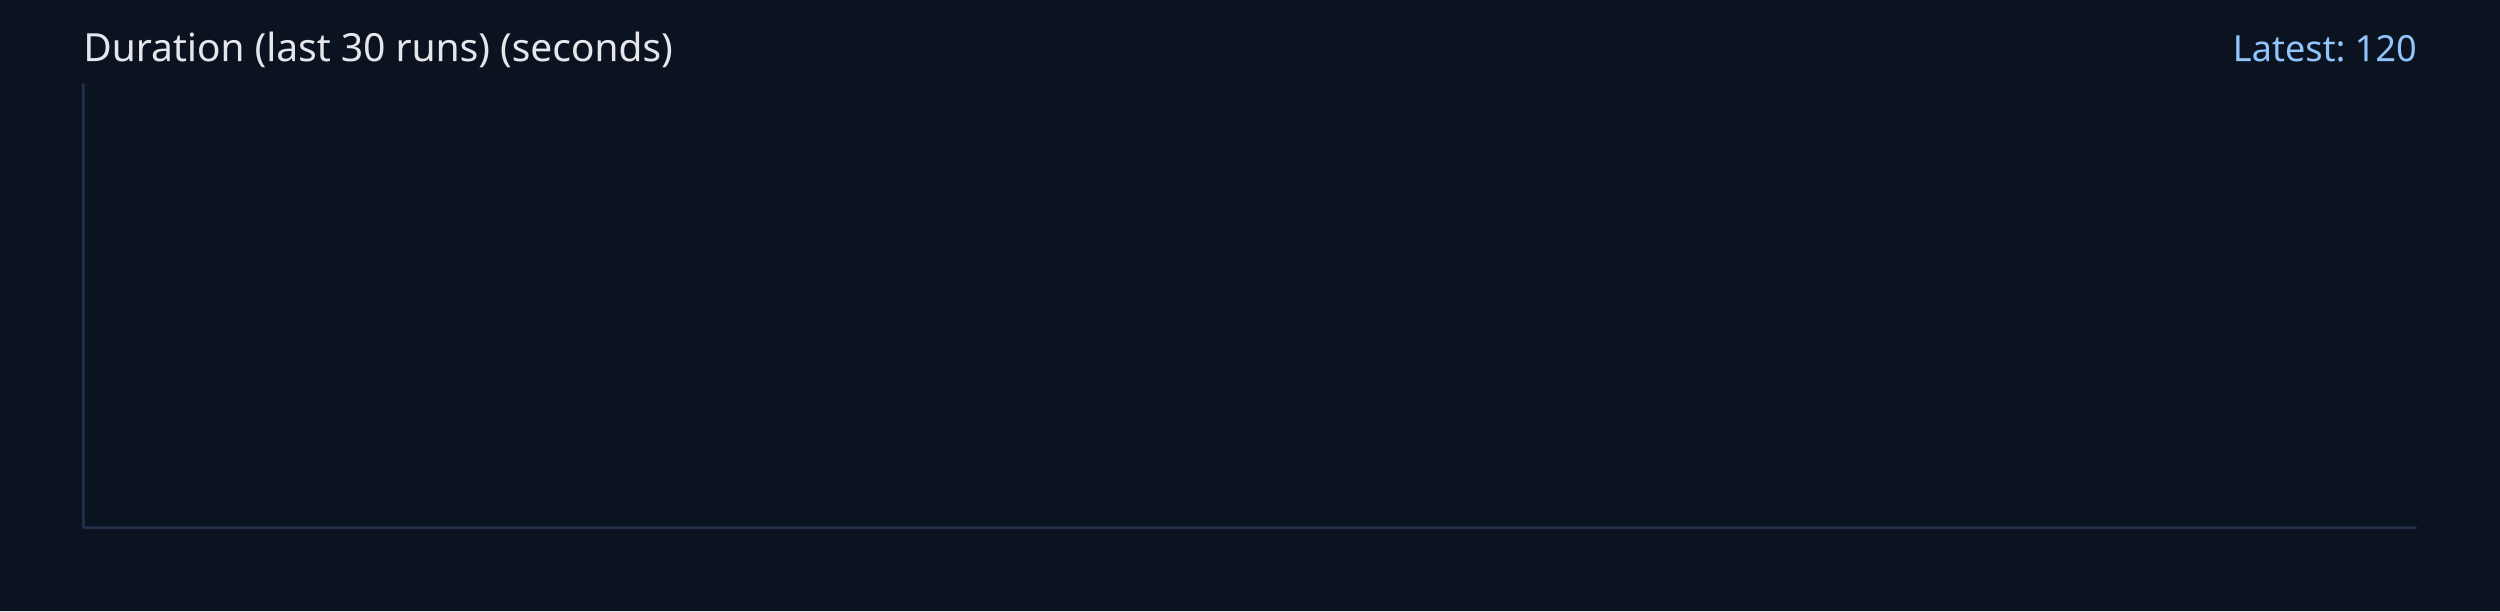
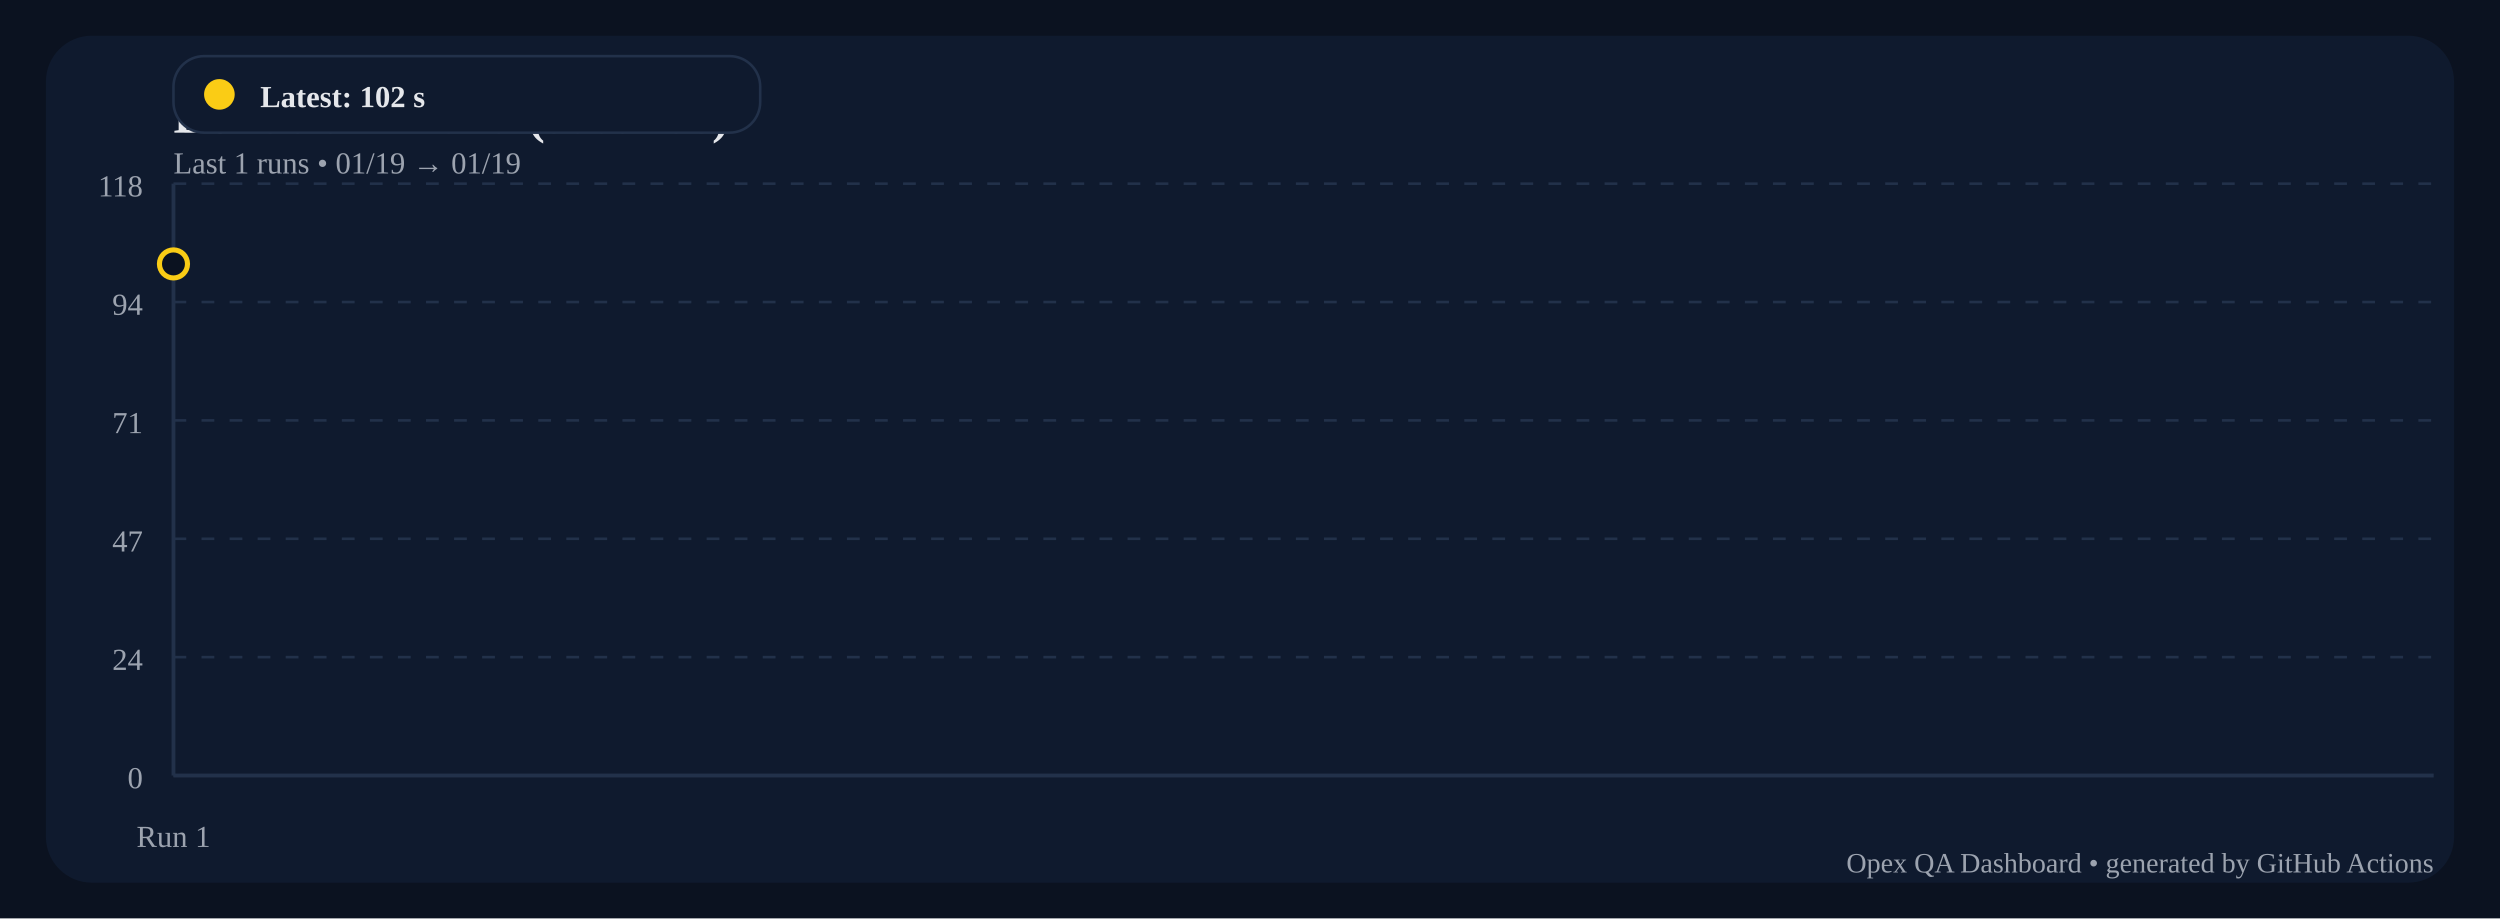
- <svg xmlns="http://www.w3.org/2000/svg" width="900" height="220" role="img" aria-label="Duration (last 30 runs) (seconds)">
-   <rect width="100%" height="100%" fill="#0b1220" />
-   <text x="30" y="22" fill="#e5e7eb" font-size="14" font-family="Segoe UI, system-ui, sans-serif">Duration (last 30 runs) (seconds)</text>
-   <text x="870" y="22" fill="#93c5fd" font-size="13" text-anchor="end" font-family="Segoe UI, system-ui, sans-serif">Latest: 120</text>
-   <line x1="30" y1="190" x2="870" y2="190" stroke="#22304a" />
-   <line x1="30" y1="30" x2="30" y2="190" stroke="#22304a" />
-   <path d="M 450.0 30.0" fill="none" stroke="#60a5fa" stroke-width="2.5" />
+ <svg xmlns="http://www.w3.org/2000/svg" width="980" height="360" viewBox="0 0 980 360">
+   <defs>
+     <linearGradient id="lineGlow_duration.svg" x1="0" y1="0" x2="1" y2="0">
+       <stop offset="0" stop-color="#facc15" stop-opacity="0.15" />
+       <stop offset="1" stop-color="#facc15" stop-opacity="0.45" />
+     </linearGradient>
+   </defs>
+   <rect x="0" y="0" width="980" height="360" fill="#0b1220" />
+   <rect x="18" y="14" width="944" height="332" rx="18" fill="#0f1a2e" />
+   <text x="68" y="52" fill="#e5e7eb" font-size="20" font-weight="800">Duration Trend (seconds)</text>
+   <text x="68" y="68" fill="#9ca3af" font-size="12">Last 1 runs • 01/19 → 01/19</text>
+   <g>
+     <rect x="68" y="22" rx="12" ry="12" width="230" height="30" fill="#0f1a2e" stroke="#22314a" />
+     <circle cx="86" cy="37" r="6" fill="#facc15" />
+     <text x="102" y="42" fill="#e5e7eb" font-size="12" font-weight="700">
+         Latest: 102 s
+       </text>
+   </g>
+   <line x1="68" y1="72" x2="954" y2="72" stroke="#22314a" stroke-dasharray="5 6" stroke-width="1" />
+   <line x1="68" y1="118.4" x2="954" y2="118.4" stroke="#22314a" stroke-dasharray="5 6" stroke-width="1" />
+   <line x1="68" y1="164.8" x2="954" y2="164.8" stroke="#22314a" stroke-dasharray="5 6" stroke-width="1" />
+   <line x1="68" y1="211.2" x2="954" y2="211.2" stroke="#22314a" stroke-dasharray="5 6" stroke-width="1" />
+   <line x1="68" y1="257.6" x2="954" y2="257.6" stroke="#22314a" stroke-dasharray="5 6" stroke-width="1" />
+   <line x1="68" y1="304" x2="954" y2="304" stroke="#22314a" stroke-dasharray="5 6" stroke-width="1" />
+   <line x1="68" y1="72" x2="68" y2="304" stroke="#22314a" stroke-width="1.5" />
+   <line x1="68" y1="304" x2="954" y2="304" stroke="#22314a" stroke-width="1.5" />
+   <text x="56" y="77" text-anchor="end" fill="#9ca3af" font-size="12">
+         118
+       </text>
+   <text x="56" y="123.4" text-anchor="end" fill="#9ca3af" font-size="12">
+         94
+       </text>
+   <text x="56" y="169.8" text-anchor="end" fill="#9ca3af" font-size="12">
+         71
+       </text>
+   <text x="56" y="216.2" text-anchor="end" fill="#9ca3af" font-size="12">
+         47
+       </text>
+   <text x="56" y="262.6" text-anchor="end" fill="#9ca3af" font-size="12">
+         24
+       </text>
+   <text x="56" y="309" text-anchor="end" fill="#9ca3af" font-size="12">
+         0
+       </text>
+   <text x="68" y="332" text-anchor="middle" fill="#9ca3af" font-size="12">Run 1</text>
+   <path d="M 68 103.458" fill="none" stroke="url(#lineGlow_duration.svg)" stroke-width="10" stroke-linecap="round" opacity="0.65" />
+   <path d="M 68 103.458" fill="none" stroke="#facc15" stroke-width="4" stroke-linecap="round" />
+   <circle cx="68" cy="103.458" r="5.5" fill="#0b1220" stroke="#facc15" stroke-width="2" />
+   <text x="954" y="342" text-anchor="end" fill="#9ca3af" font-size="11">
+       Opex QA Dashboard • generated by GitHub Actions
+     </text>
</svg>
